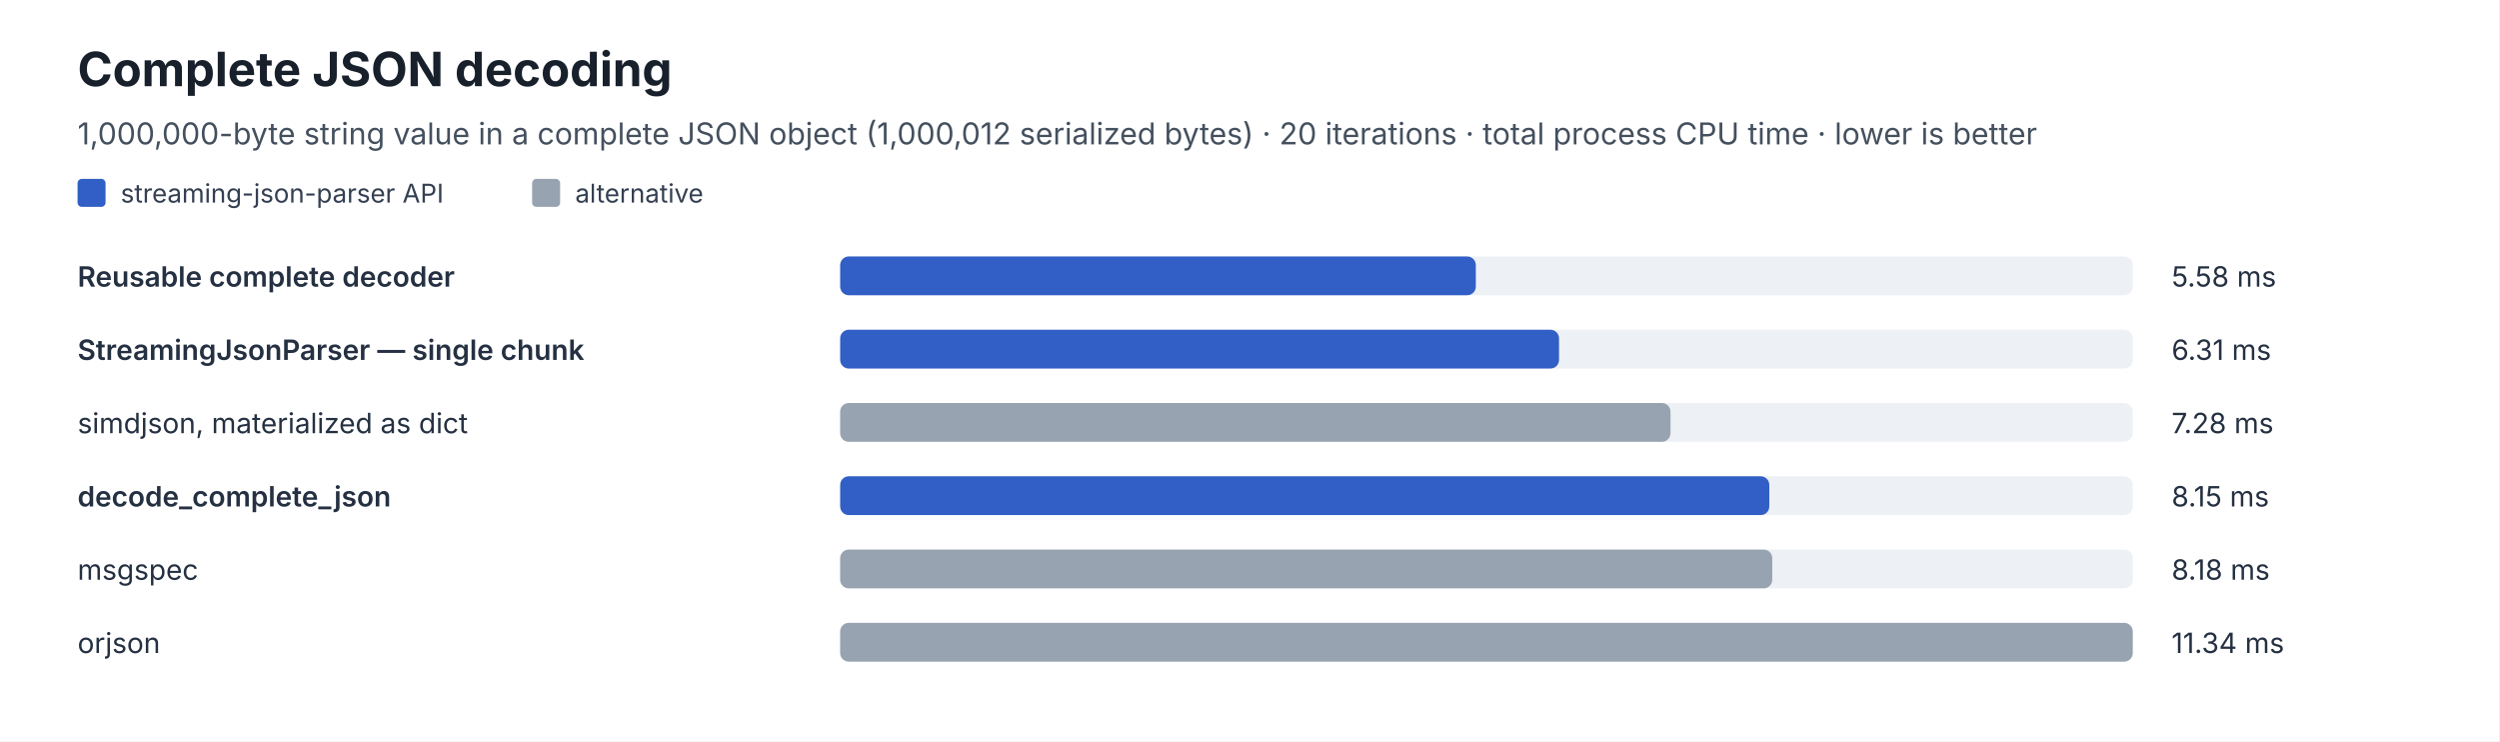
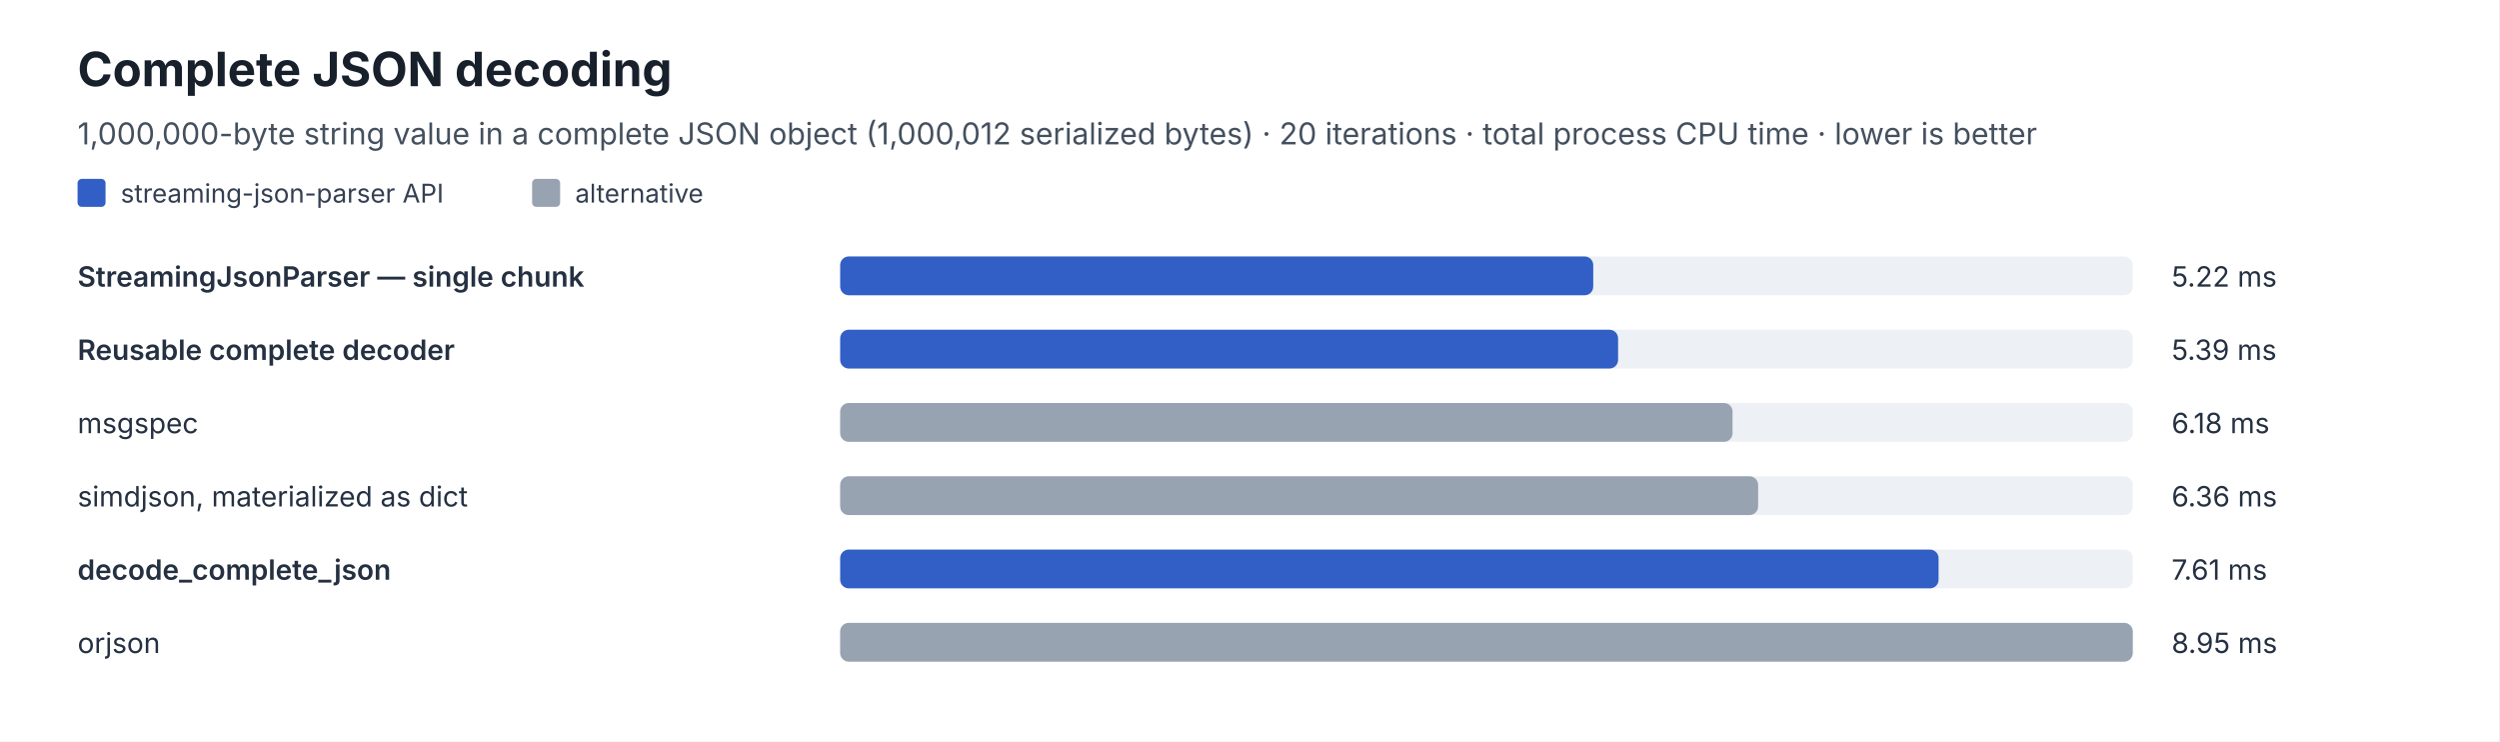
<svg xmlns="http://www.w3.org/2000/svg" width="1160" height="344" viewBox="0 0 1160 344" role="img" aria-labelledby="chart-title chart-description">
  <rect width="1160" height="344" fill="#ffffff" />
  <text x="36" y="40" fill="#17202b" font-family="system-ui, -apple-system, Segoe UI, sans-serif" font-size="22" font-weight="700">Complete JSON decoding</text>
  <text x="36" y="67" fill="#44505e" font-family="system-ui, -apple-system, Segoe UI, sans-serif" font-size="14">1,000,000-byte string value in a complete JSON object (1,000,012 serialized bytes) · 20 iterations · total process CPU time · lower is better</text>
  <rect x="36" y="83" width="13" height="13" rx="2" fill="#315fc5" />
  <text x="56" y="94" fill="#344052" font-family="system-ui, -apple-system, Segoe UI, sans-serif" font-size="12">streaming-json-parser API</text>
  <rect x="247" y="83" width="13" height="13" rx="2" fill="#98a3b1" />
  <text x="267" y="94" fill="#344052" font-family="system-ui, -apple-system, Segoe UI, sans-serif" font-size="12">alternative</text>
-   <text x="36" y="133" fill="#253142" font-family="system-ui, -apple-system, Segoe UI, sans-serif" font-size="13" font-weight="600">Reusable complete decoder</text>
+   <text x="36" y="133" fill="#253142" font-family="system-ui, -apple-system, Segoe UI, sans-serif" font-size="13" font-weight="600">StreamingJsonParser — single chunk</text>
  <rect x="390" y="119" width="600" height="18" rx="4" fill="#edf0f4" />
-   <rect x="390" y="119" width="295.05" height="18" rx="4" fill="#315fc5" />
-   <text x="1008" y="133" fill="#253142" font-family="system-ui, -apple-system, Segoe UI, sans-serif" font-size="13" font-variant-numeric="tabular-nums">5.58 ms</text>
-   <text x="36" y="167" fill="#253142" font-family="system-ui, -apple-system, Segoe UI, sans-serif" font-size="13" font-weight="600">StreamingJsonParser — single chunk</text>
+   <rect x="390" y="119" width="349.56" height="18" rx="4" fill="#315fc5" />
+   <text x="1008" y="133" fill="#253142" font-family="system-ui, -apple-system, Segoe UI, sans-serif" font-size="13" font-variant-numeric="tabular-nums">5.22 ms</text>
+   <text x="36" y="167" fill="#253142" font-family="system-ui, -apple-system, Segoe UI, sans-serif" font-size="13" font-weight="600">Reusable complete decoder</text>
  <rect x="390" y="153" width="600" height="18" rx="4" fill="#edf0f4" />
-   <rect x="390" y="153" width="333.67" height="18" rx="4" fill="#315fc5" />
-   <text x="1008" y="167" fill="#253142" font-family="system-ui, -apple-system, Segoe UI, sans-serif" font-size="13" font-variant-numeric="tabular-nums">6.31 ms</text>
-   <text x="36" y="201" fill="#253142" font-family="system-ui, -apple-system, Segoe UI, sans-serif" font-size="13" font-weight="400">simdjson, materialized as dict</text>
+   <rect x="390" y="153" width="361.09" height="18" rx="4" fill="#315fc5" />
+   <text x="1008" y="167" fill="#253142" font-family="system-ui, -apple-system, Segoe UI, sans-serif" font-size="13" font-variant-numeric="tabular-nums">5.39 ms</text>
+   <text x="36" y="201" fill="#253142" font-family="system-ui, -apple-system, Segoe UI, sans-serif" font-size="13" font-weight="400">msgspec</text>
  <rect x="390" y="187" width="600" height="18" rx="4" fill="#edf0f4" />
-   <rect x="390" y="187" width="385.42" height="18" rx="4" fill="#98a3b1" />
-   <text x="1008" y="201" fill="#253142" font-family="system-ui, -apple-system, Segoe UI, sans-serif" font-size="13" font-variant-numeric="tabular-nums">7.28 ms</text>
-   <text x="36" y="235" fill="#253142" font-family="system-ui, -apple-system, Segoe UI, sans-serif" font-size="13" font-weight="600">decode_complete_json</text>
+   <rect x="390" y="187" width="414.23" height="18" rx="4" fill="#98a3b1" />
+   <text x="1008" y="201" fill="#253142" font-family="system-ui, -apple-system, Segoe UI, sans-serif" font-size="13" font-variant-numeric="tabular-nums">6.18 ms</text>
+   <text x="36" y="235" fill="#253142" font-family="system-ui, -apple-system, Segoe UI, sans-serif" font-size="13" font-weight="400">simdjson, materialized as dict</text>
  <rect x="390" y="221" width="600" height="18" rx="4" fill="#edf0f4" />
-   <rect x="390" y="221" width="431.28" height="18" rx="4" fill="#315fc5" />
-   <text x="1008" y="235" fill="#253142" font-family="system-ui, -apple-system, Segoe UI, sans-serif" font-size="13" font-variant-numeric="tabular-nums">8.15 ms</text>
-   <text x="36" y="269" fill="#253142" font-family="system-ui, -apple-system, Segoe UI, sans-serif" font-size="13" font-weight="400">msgspec</text>
+   <rect x="390" y="221" width="426.09" height="18" rx="4" fill="#98a3b1" />
+   <text x="1008" y="235" fill="#253142" font-family="system-ui, -apple-system, Segoe UI, sans-serif" font-size="13" font-variant-numeric="tabular-nums">6.36 ms</text>
+   <text x="36" y="269" fill="#253142" font-family="system-ui, -apple-system, Segoe UI, sans-serif" font-size="13" font-weight="600">decode_complete_json</text>
  <rect x="390" y="255" width="600" height="18" rx="4" fill="#edf0f4" />
-   <rect x="390" y="255" width="432.66" height="18" rx="4" fill="#98a3b1" />
-   <text x="1008" y="269" fill="#253142" font-family="system-ui, -apple-system, Segoe UI, sans-serif" font-size="13" font-variant-numeric="tabular-nums">8.18 ms</text>
+   <rect x="390" y="255" width="509.86" height="18" rx="4" fill="#315fc5" />
+   <text x="1008" y="269" fill="#253142" font-family="system-ui, -apple-system, Segoe UI, sans-serif" font-size="13" font-variant-numeric="tabular-nums">7.61 ms</text>
  <text x="36" y="303" fill="#253142" font-family="system-ui, -apple-system, Segoe UI, sans-serif" font-size="13" font-weight="400">orjson</text>
  <rect x="390" y="289" width="600" height="18" rx="4" fill="#edf0f4" />
  <rect x="390" y="289" width="600.00" height="18" rx="4" fill="#98a3b1" />
-   <text x="1008" y="303" fill="#253142" font-family="system-ui, -apple-system, Segoe UI, sans-serif" font-size="13" font-variant-numeric="tabular-nums">11.34 ms</text>
+   <text x="1008" y="303" fill="#253142" font-family="system-ui, -apple-system, Segoe UI, sans-serif" font-size="13" font-variant-numeric="tabular-nums">8.95 ms</text>
</svg>
